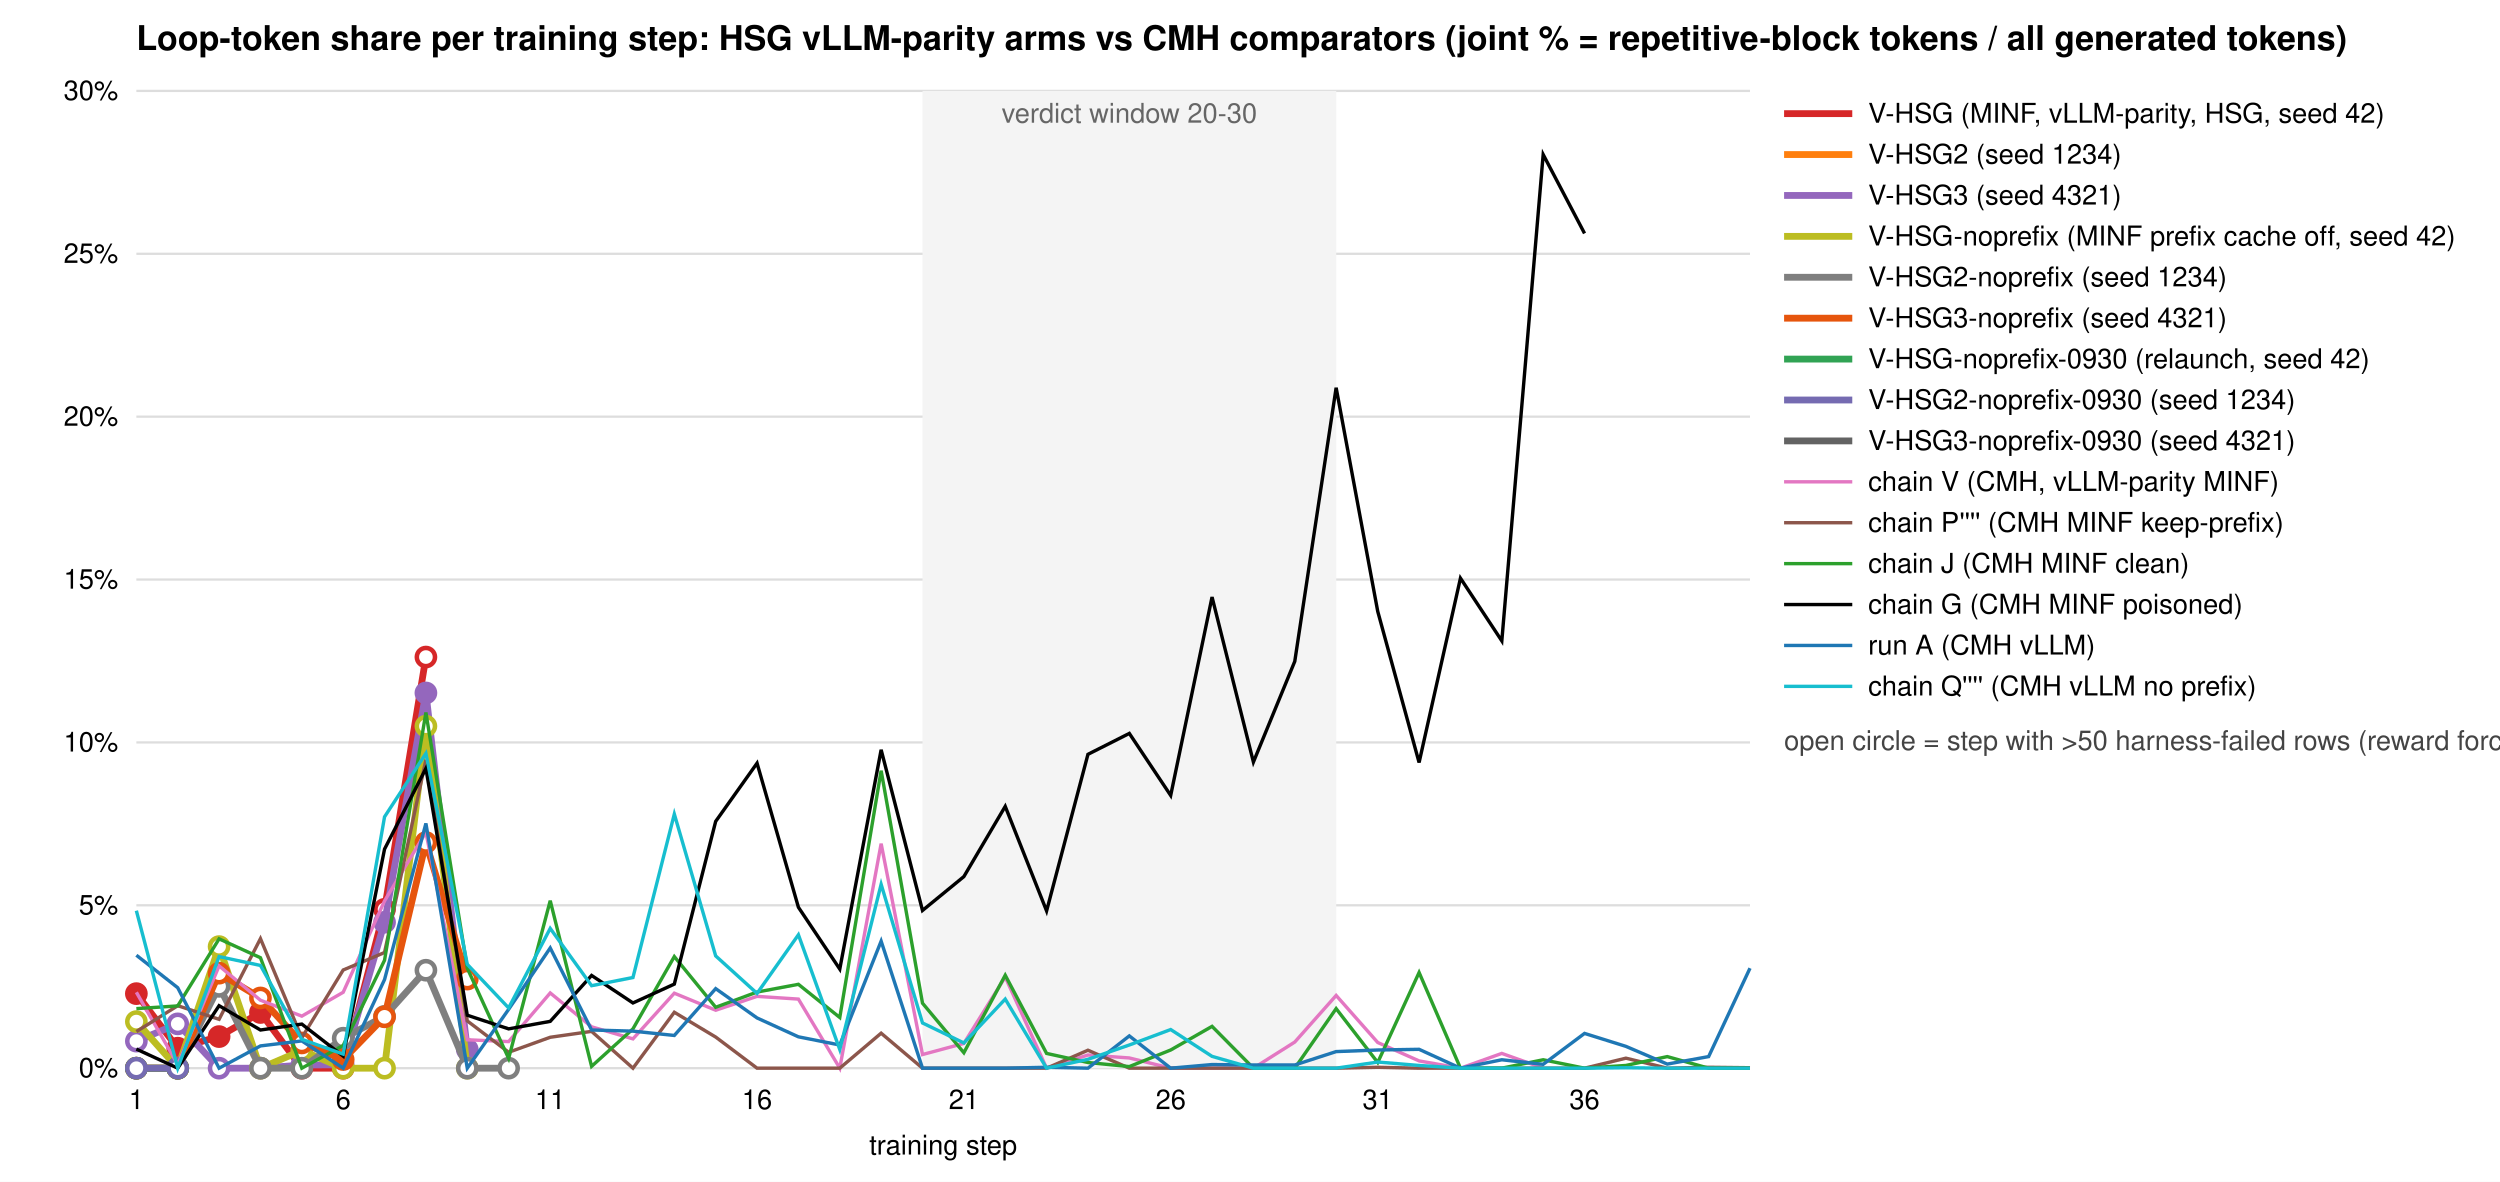
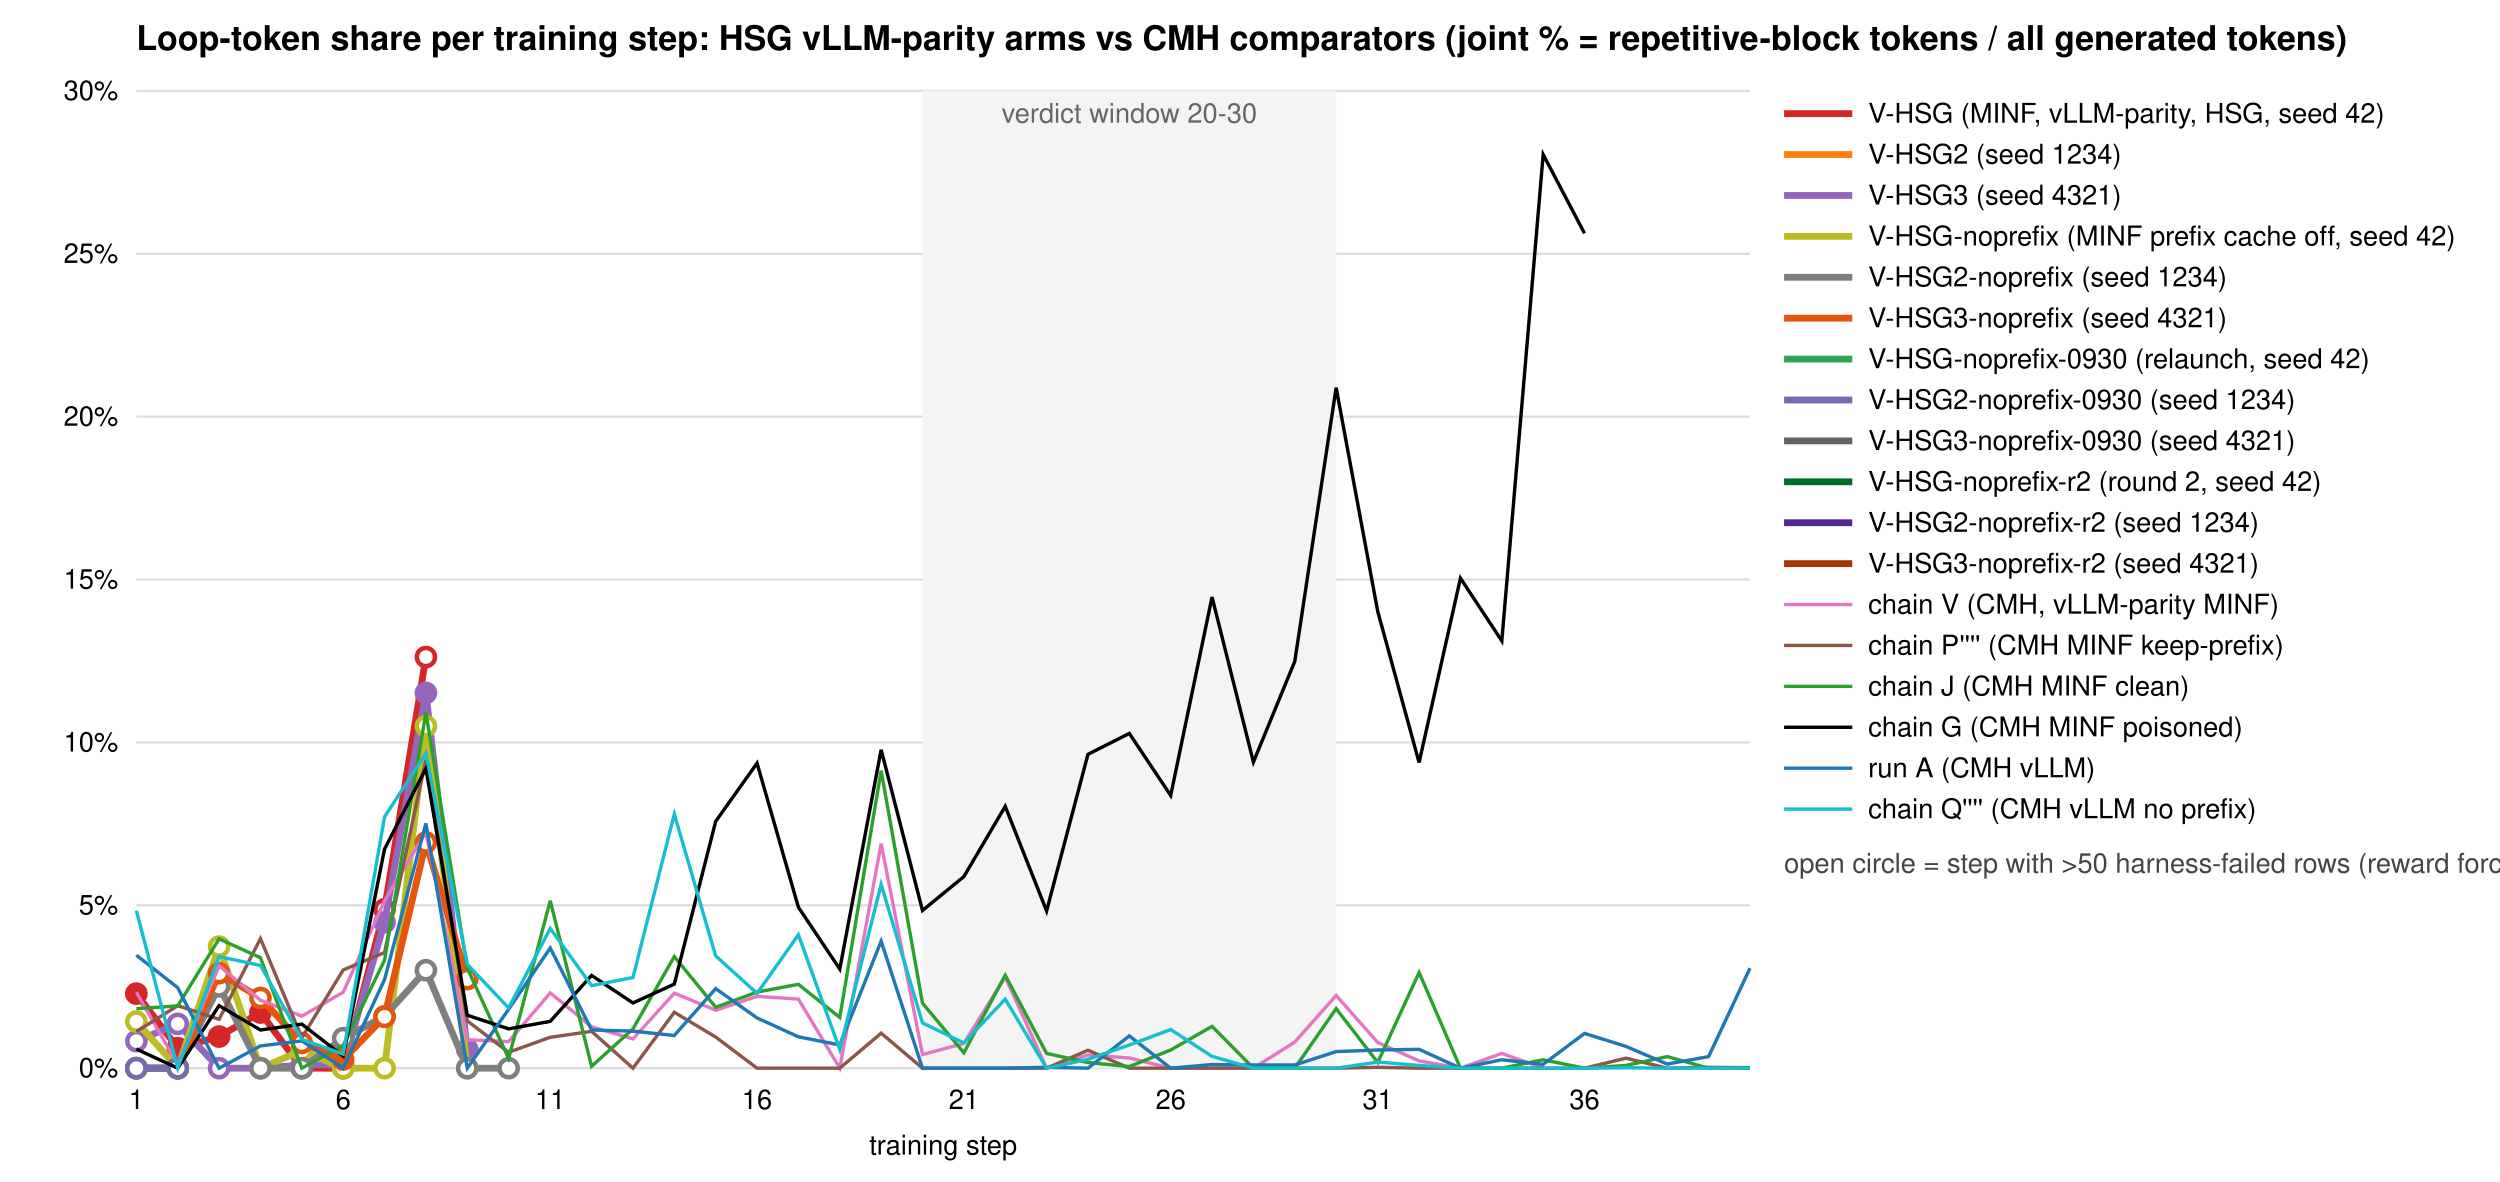
<svg xmlns="http://www.w3.org/2000/svg" width="1100" height="520" font-family="Helvetica,Arial" font-size="12">
  <rect width="1100" height="520" fill="white" />
  <text x="60" y="22" font-size="15" font-weight="bold">Loop-token share per training step: HSG vLLM-parity arms vs CMH comparators (joint % = repetitive-block tokens / all generated tokens)</text>
  <line x1="60" y1="470.0" x2="770" y2="470.0" stroke="#ddd" />
  <text x="52" y="474.0" text-anchor="end">0%</text>
  <line x1="60" y1="398.333" x2="770" y2="398.333" stroke="#ddd" />
  <text x="52" y="402.333" text-anchor="end">5%</text>
  <line x1="60" y1="326.667" x2="770" y2="326.667" stroke="#ddd" />
  <text x="52" y="330.667" text-anchor="end">10%</text>
  <line x1="60" y1="255.0" x2="770" y2="255.0" stroke="#ddd" />
  <text x="52" y="259.0" text-anchor="end">15%</text>
  <line x1="60" y1="183.333" x2="770" y2="183.333" stroke="#ddd" />
  <text x="52" y="187.333" text-anchor="end">20%</text>
  <line x1="60" y1="111.667" x2="770" y2="111.667" stroke="#ddd" />
  <text x="52" y="115.667" text-anchor="end">25%</text>
  <line x1="60" y1="40.0" x2="770" y2="40.0" stroke="#ddd" />
  <text x="52" y="44.0" text-anchor="end">30%</text>
  <text x="60.0" y="488" text-anchor="middle">1</text>
  <text x="151.026" y="488" text-anchor="middle">6</text>
  <text x="242.051" y="488" text-anchor="middle">11</text>
  <text x="333.077" y="488" text-anchor="middle">16</text>
  <text x="424.103" y="488" text-anchor="middle">21</text>
  <text x="515.128" y="488" text-anchor="middle">26</text>
  <text x="606.154" y="488" text-anchor="middle">31</text>
  <text x="697.179" y="488" text-anchor="middle">36</text>
  <text x="415.0" y="508" text-anchor="middle">training step</text>
  <rect x="405.897" y="40" width="182.051" height="430" fill="#f4f4f4" />
  <text x="496.923" y="54" text-anchor="middle" fill="#666">verdict window 20-30</text>
  <polyline fill="none" stroke="#d62728" stroke-width="3" points="60.0,437.2 78.2,461.2 96.4,456.1 114.6,445.5 132.8,470.0 151.0,470.0 169.2,400.1 187.4,289.1" />
  <circle cx="60.0" cy="437.2" r="4" fill="#d62728" stroke="#d62728" stroke-width="2" />
  <circle cx="78.2" cy="461.2" r="4" fill="#d62728" stroke="#d62728" stroke-width="2" />
  <circle cx="96.4" cy="456.1" r="4" fill="#d62728" stroke="#d62728" stroke-width="2" />
  <circle cx="114.6" cy="445.5" r="4" fill="#d62728" stroke="#d62728" stroke-width="2" />
  <circle cx="132.8" cy="470.0" r="4" fill="white" stroke="#d62728" stroke-width="2" />
  <circle cx="151.0" cy="470.0" r="4" fill="white" stroke="#d62728" stroke-width="2" />
  <circle cx="169.2" cy="400.1" r="4" fill="white" stroke="#d62728" stroke-width="2" />
  <circle cx="187.4" cy="289.1" r="4" fill="white" stroke="#d62728" stroke-width="2" />
  <line x1="785" y1="50" x2="815" y2="50" stroke="#d62728" stroke-width="3" />
  <text x="822" y="54">V-HSG (MINF, vLLM-parity, HSG, seed 42)</text>
  <polyline fill="none" stroke="#ff7f0e" stroke-width="3" points="60.0,470.0 78.2,470.0" />
  <circle cx="60.0" cy="470.0" r="4" fill="white" stroke="#ff7f0e" stroke-width="2" />
  <circle cx="78.2" cy="470.0" r="4" fill="white" stroke="#ff7f0e" stroke-width="2" />
  <line x1="785" y1="68" x2="815" y2="68" stroke="#ff7f0e" stroke-width="3" />
  <text x="822" y="72">V-HSG2 (seed 1234)</text>
  <polyline fill="none" stroke="#9467bd" stroke-width="3" points="60.0,458.1 78.2,450.5 96.4,470.0 114.6,470.0 132.8,468.6 151.0,468.5 169.2,405.8 187.4,304.9 205.6,461.8" />
  <circle cx="60.0" cy="458.1" r="4" fill="white" stroke="#9467bd" stroke-width="2" />
  <circle cx="78.2" cy="450.5" r="4" fill="white" stroke="#9467bd" stroke-width="2" />
  <circle cx="96.4" cy="470.0" r="4" fill="white" stroke="#9467bd" stroke-width="2" />
  <circle cx="114.6" cy="470.0" r="4" fill="white" stroke="#9467bd" stroke-width="2" />
  <circle cx="132.8" cy="468.6" r="4" fill="white" stroke="#9467bd" stroke-width="2" />
  <circle cx="151.0" cy="468.5" r="4" fill="white" stroke="#9467bd" stroke-width="2" />
  <circle cx="169.2" cy="405.8" r="4" fill="#9467bd" stroke="#9467bd" stroke-width="2" />
  <circle cx="187.4" cy="304.9" r="4" fill="#9467bd" stroke="#9467bd" stroke-width="2" />
  <circle cx="205.6" cy="461.8" r="4" fill="#9467bd" stroke="#9467bd" stroke-width="2" />
  <line x1="785" y1="86" x2="815" y2="86" stroke="#9467bd" stroke-width="3" />
  <text x="822" y="90">V-HSG3 (seed 4321)</text>
  <polyline fill="none" stroke="#bcbd22" stroke-width="3" points="60.0,449.5 78.2,470.0 96.4,416.5 114.6,470.0 132.8,462.2 151.0,470.0 169.2,470.0 187.4,319.5 205.6,470.0" />
  <circle cx="60.0" cy="449.5" r="4" fill="white" stroke="#bcbd22" stroke-width="2" />
  <circle cx="78.2" cy="470.0" r="4" fill="#bcbd22" stroke="#bcbd22" stroke-width="2" />
  <circle cx="96.4" cy="416.5" r="4" fill="white" stroke="#bcbd22" stroke-width="2" />
  <circle cx="114.6" cy="470.0" r="4" fill="white" stroke="#bcbd22" stroke-width="2" />
  <circle cx="132.8" cy="462.2" r="4" fill="white" stroke="#bcbd22" stroke-width="2" />
  <circle cx="151.0" cy="470.0" r="4" fill="white" stroke="#bcbd22" stroke-width="2" />
  <circle cx="169.2" cy="470.0" r="4" fill="white" stroke="#bcbd22" stroke-width="2" />
  <circle cx="187.4" cy="319.5" r="4" fill="white" stroke="#bcbd22" stroke-width="2" />
  <circle cx="205.6" cy="470.0" r="4" fill="white" stroke="#bcbd22" stroke-width="2" />
  <line x1="785" y1="104" x2="815" y2="104" stroke="#bcbd22" stroke-width="3" />
  <text x="822" y="108">V-HSG-noprefix (MINF prefix cache off, seed 42)</text>
  <polyline fill="none" stroke="#7f7f7f" stroke-width="3" points="60.0,470.0 78.2,470.0 96.4,434.0 114.6,470.0 132.8,470.0 151.0,456.8 169.2,447.2 187.4,426.9 205.6,470.0 223.8,470.0" />
  <circle cx="60.0" cy="470.0" r="4" fill="white" stroke="#7f7f7f" stroke-width="2" />
  <circle cx="78.2" cy="470.0" r="4" fill="white" stroke="#7f7f7f" stroke-width="2" />
  <circle cx="96.4" cy="434.0" r="4" fill="white" stroke="#7f7f7f" stroke-width="2" />
  <circle cx="114.6" cy="470.0" r="4" fill="white" stroke="#7f7f7f" stroke-width="2" />
  <circle cx="132.8" cy="470.0" r="4" fill="white" stroke="#7f7f7f" stroke-width="2" />
  <circle cx="151.0" cy="456.8" r="4" fill="white" stroke="#7f7f7f" stroke-width="2" />
  <circle cx="169.2" cy="447.2" r="4" fill="white" stroke="#7f7f7f" stroke-width="2" />
  <circle cx="187.4" cy="426.9" r="4" fill="white" stroke="#7f7f7f" stroke-width="2" />
  <circle cx="205.6" cy="470.0" r="4" fill="white" stroke="#7f7f7f" stroke-width="2" />
  <circle cx="223.8" cy="470.0" r="4" fill="white" stroke="#7f7f7f" stroke-width="2" />
  <line x1="785" y1="122" x2="815" y2="122" stroke="#7f7f7f" stroke-width="3" />
  <text x="822" y="126">V-HSG2-noprefix (seed 1234)</text>
  <polyline fill="none" stroke="#e6550d" stroke-width="3" points="60.0,470.0 78.2,470.0 96.4,428.2 114.6,439.1 132.8,458.9 151.0,466.2 169.2,447.4 187.4,370.7 205.6,430.8" />
  <circle cx="60.0" cy="470.0" r="4" fill="white" stroke="#e6550d" stroke-width="2" />
  <circle cx="78.2" cy="470.0" r="4" fill="white" stroke="#e6550d" stroke-width="2" />
  <circle cx="96.4" cy="428.2" r="4" fill="white" stroke="#e6550d" stroke-width="2" />
  <circle cx="114.6" cy="439.1" r="4" fill="white" stroke="#e6550d" stroke-width="2" />
  <circle cx="132.8" cy="458.9" r="4" fill="white" stroke="#e6550d" stroke-width="2" />
  <circle cx="151.0" cy="466.2" r="4" fill="#e6550d" stroke="#e6550d" stroke-width="2" />
  <circle cx="169.2" cy="447.4" r="4" fill="white" stroke="#e6550d" stroke-width="2" />
  <circle cx="187.4" cy="370.7" r="4" fill="white" stroke="#e6550d" stroke-width="2" />
  <circle cx="205.6" cy="430.8" r="4" fill="white" stroke="#e6550d" stroke-width="2" />
  <line x1="785" y1="140" x2="815" y2="140" stroke="#e6550d" stroke-width="3" />
  <text x="822" y="144">V-HSG3-noprefix (seed 4321)</text>
  <polyline fill="none" stroke="#31a354" stroke-width="3" points="60.0,470.0 78.2,470.0" />
  <circle cx="60.0" cy="470.0" r="4" fill="white" stroke="#31a354" stroke-width="2" />
  <circle cx="78.2" cy="470.0" r="4" fill="white" stroke="#31a354" stroke-width="2" />
  <line x1="785" y1="158" x2="815" y2="158" stroke="#31a354" stroke-width="3" />
  <text x="822" y="162">V-HSG-noprefix-0930 (relaunch, seed 42)</text>
  <polyline fill="none" stroke="#756bb1" stroke-width="3" points="60.0,470.0 78.2,470.0" />
  <circle cx="60.0" cy="470.0" r="4" fill="white" stroke="#756bb1" stroke-width="2" />
  <circle cx="78.2" cy="470.0" r="4" fill="white" stroke="#756bb1" stroke-width="2" />
  <line x1="785" y1="176" x2="815" y2="176" stroke="#756bb1" stroke-width="3" />
  <text x="822" y="180">V-HSG2-noprefix-0930 (seed 1234)</text>
  <line x1="785" y1="194" x2="815" y2="194" stroke="#636363" stroke-width="3" />
  <text x="822" y="198">V-HSG3-noprefix-0930 (seed 4321)</text>
+   <line x1="785" y1="212" x2="815" y2="212" stroke="#006d2c" stroke-width="3" />
+   <text x="822" y="216">V-HSG-noprefix-r2 (round 2, seed 42)</text>
+   <line x1="785" y1="230" x2="815" y2="230" stroke="#54278f" stroke-width="3" />
+   <text x="822" y="234">V-HSG2-noprefix-r2 (seed 1234)</text>
+   <line x1="785" y1="248" x2="815" y2="248" stroke="#a63603" stroke-width="3" />
+   <text x="822" y="252">V-HSG3-noprefix-r2 (seed 4321)</text>
  <polyline fill="none" stroke="#e377c2" stroke-width="1.5" points="60.0,436.6 78.2,468.4 96.4,425.0 114.6,440.1 132.8,447.1 151.0,436.6 169.2,396.4 187.4,366.2 205.6,457.5 223.8,458.3 242.1,436.9 260.3,451.8 278.5,457.1 296.7,437.0 314.9,444.5 333.1,438.4 351.3,439.6 369.5,470.0 387.7,371.2 405.9,464.0 424.1,459.1 442.3,429.9 460.5,470.0 478.7,464.2 496.9,465.5 515.1,470.0 533.3,470.0 551.5,470.0 569.7,458.5 587.9,438.0 606.2,458.7 624.4,466.8 642.6,470.0 660.8,463.5 679.0,470.0" />
-   <line x1="785" y1="212" x2="815" y2="212" stroke="#e377c2" stroke-width="1.5" />
-   <text x="822" y="216">chain V (CMH, vLLM-parity MINF)</text>
+   <line x1="785" y1="266" x2="815" y2="266" stroke="#e377c2" stroke-width="1.5" />
+   <text x="822" y="270">chain V (CMH, vLLM-parity MINF)</text>
  <polyline fill="none" stroke="#8c564b" stroke-width="1.5" points="60.0,453.9 78.2,442.5 96.4,448.5 114.6,413.0 132.8,456.6 151.0,426.8 169.2,419.1 187.4,334.3 205.6,449.2 223.8,463.0 242.1,456.4 260.3,453.8 278.5,470.0 296.7,445.4 314.9,456.3 333.1,470.0 351.3,470.0 369.5,470.0 387.7,454.6 405.9,470.0 424.1,470.0 442.3,470.0 460.5,470.0 478.7,462.1 496.9,470.0 515.1,470.0 533.3,470.0 551.5,470.0 569.7,470.0 587.9,470.0 606.2,469.6 624.4,470.0 642.6,470.0 660.8,470.0 679.0,470.0 697.2,470.0 715.4,465.6 733.6,470.0 751.8,469.6 770.0,469.8" />
-   <line x1="785" y1="230" x2="815" y2="230" stroke="#8c564b" stroke-width="1.5" />
-   <text x="822" y="234">chain P'''' (CMH MINF keep-prefix)</text>
+   <line x1="785" y1="284" x2="815" y2="284" stroke="#8c564b" stroke-width="1.5" />
+   <text x="822" y="288">chain P'''' (CMH MINF keep-prefix)</text>
  <polyline fill="none" stroke="#2ca02c" stroke-width="1.5" points="60.0,443.8 78.2,442.6 96.4,413.1 114.6,421.4 132.8,470.0 151.0,460.0 169.2,422.5 187.4,313.5 205.6,426.0 223.8,465.7 242.1,396.3 260.3,469.2 278.5,452.7 296.7,420.9 314.9,443.2 333.1,436.5 351.3,433.1 369.5,447.7 387.7,339.1 405.9,441.4 424.1,463.2 442.3,429.1 460.5,463.5 478.7,467.5 496.9,469.3 515.1,462.0 533.3,451.6 551.5,470.0 569.7,470.0 587.9,443.8 606.2,467.5 624.4,427.9 642.6,470.0 660.8,470.0 679.0,466.3 697.2,470.0 715.4,468.8 733.6,464.9 751.8,470.0 770.0,470.0" />
-   <line x1="785" y1="248" x2="815" y2="248" stroke="#2ca02c" stroke-width="1.5" />
-   <text x="822" y="252">chain J (CMH MINF clean)</text>
+   <line x1="785" y1="302" x2="815" y2="302" stroke="#2ca02c" stroke-width="1.5" />
+   <text x="822" y="306">chain J (CMH MINF clean)</text>
  <polyline fill="none" stroke="#000000" stroke-width="1.5" points="60.0,461.6 78.2,470.0 96.4,442.5 114.6,453.2 132.8,450.6 151.0,464.7 169.2,373.6 187.4,338.1 205.6,446.7 223.8,452.7 242.1,449.4 260.3,429.2 278.5,441.3 296.7,433.0 314.9,361.4 333.1,335.8 351.3,399.2 369.5,426.4 387.7,329.9 405.9,400.6 424.1,385.7 442.3,354.8 460.5,400.8 478.7,331.9 496.9,322.7 515.1,350.0 533.3,262.7 551.5,335.3 569.7,291.0 587.9,170.6 606.2,269.0 624.4,335.5 642.6,254.4 660.8,282.0 679.0,68.0 697.2,102.7" />
-   <line x1="785" y1="266" x2="815" y2="266" stroke="#000000" stroke-width="1.5" />
-   <text x="822" y="270">chain G (CMH MINF poisoned)</text>
+   <line x1="785" y1="320" x2="815" y2="320" stroke="#000000" stroke-width="1.5" />
+   <text x="822" y="324">chain G (CMH MINF poisoned)</text>
  <polyline fill="none" stroke="#1f77b4" stroke-width="1.5" points="60.0,420.3 78.2,434.6 96.4,470.0 114.6,460.2 132.8,458.0 151.0,470.0 169.2,431.0 187.4,362.3 205.6,470.0 223.8,444.1 242.1,417.1 260.3,453.2 278.5,453.7 296.7,455.6 314.9,435.0 333.1,447.9 351.3,456.2 369.5,459.8 387.7,414.1 405.9,470.0 424.1,470.0 442.3,470.0 460.5,469.6 478.7,470.0 496.9,455.8 515.1,470.0 533.3,468.4 551.5,468.6 569.7,468.6 587.9,462.7 606.2,462.0 624.4,461.7 642.6,470.0 660.8,466.3 679.0,468.3 697.2,454.7 715.4,460.4 733.6,468.2 751.8,464.9 770.0,426.0" />
-   <line x1="785" y1="284" x2="815" y2="284" stroke="#1f77b4" stroke-width="1.5" />
-   <text x="822" y="288">run A (CMH vLLM)</text>
+   <line x1="785" y1="338" x2="815" y2="338" stroke="#1f77b4" stroke-width="1.5" />
+   <text x="822" y="342">run A (CMH vLLM)</text>
  <polyline fill="none" stroke="#17becf" stroke-width="1.5" points="60.0,400.7 78.2,470.0 96.4,420.9 114.6,424.8 132.8,457.3 151.0,463.8 169.2,359.4 187.4,331.5 205.6,424.3 223.8,443.5 242.1,408.5 260.3,433.7 278.5,430.1 296.7,358.2 314.9,420.6 333.1,437.1 351.3,411.3 369.5,461.8 387.7,389.1 405.9,450.1 424.1,458.9 442.3,439.6 460.5,470.0 478.7,466.1 496.9,459.8 515.1,453.0 533.3,464.8 551.5,470.0 569.7,470.0 587.9,470.0 606.2,467.3 624.4,468.8 642.6,470.0 660.8,470.0 679.0,470.0 697.2,470.0 715.4,469.8 733.6,470.0 751.8,470.0 770.0,470.0" />
-   <line x1="785" y1="302" x2="815" y2="302" stroke="#17becf" stroke-width="1.5" />
-   <text x="822" y="306">chain Q'''' (CMH vLLM no prefix)</text>
-   <text x="785" y="330" fill="#444">open circle = step with &gt;50 harness-failed rows (reward forced 0)</text>
+   <line x1="785" y1="356" x2="815" y2="356" stroke="#17becf" stroke-width="1.5" />
+   <text x="822" y="360">chain Q'''' (CMH vLLM no prefix)</text>
+   <text x="785" y="384" fill="#444">open circle = step with &gt;50 harness-failed rows (reward forced 0)</text>
</svg>
